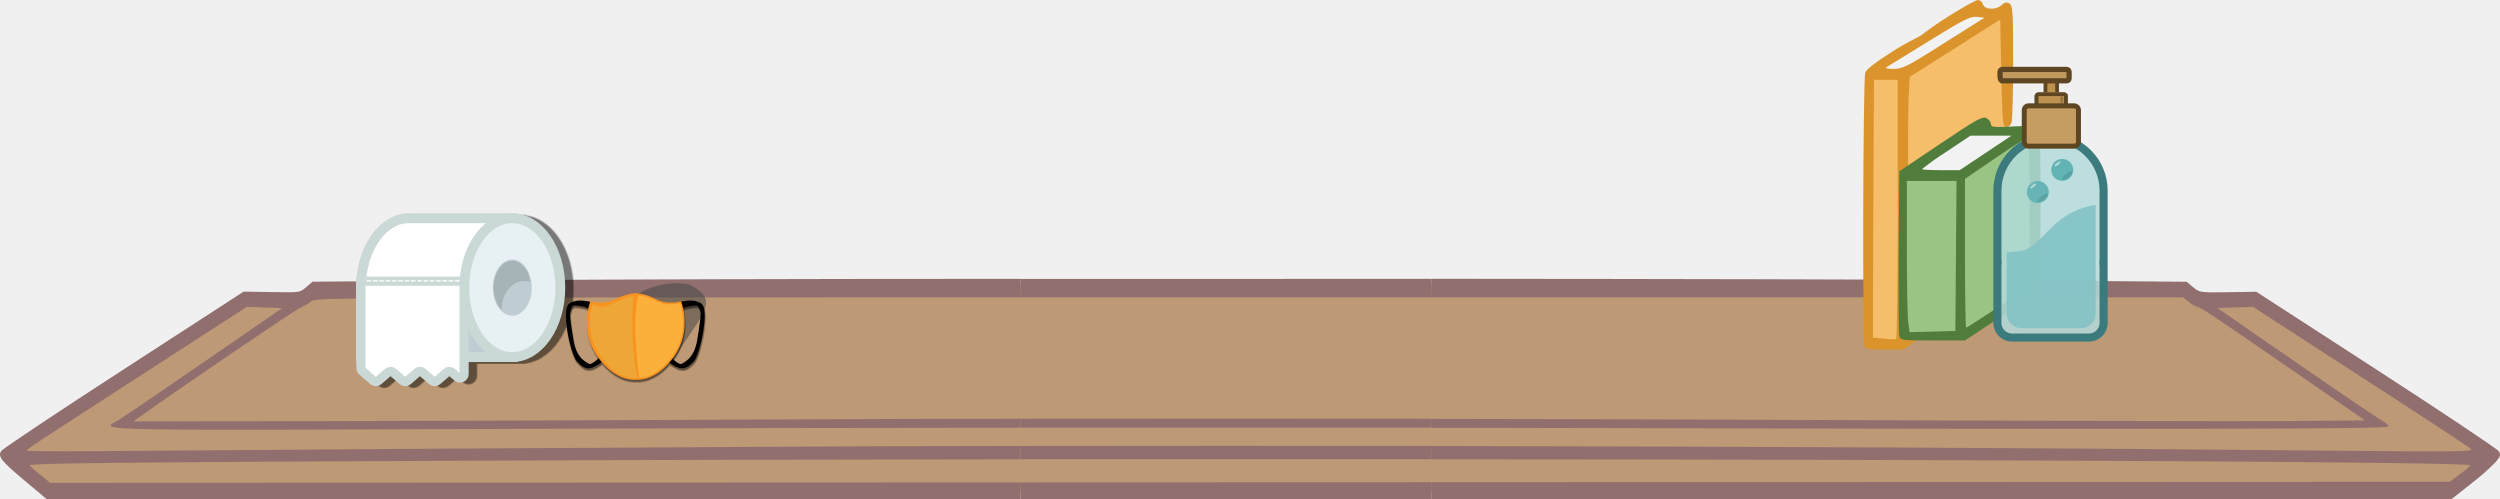
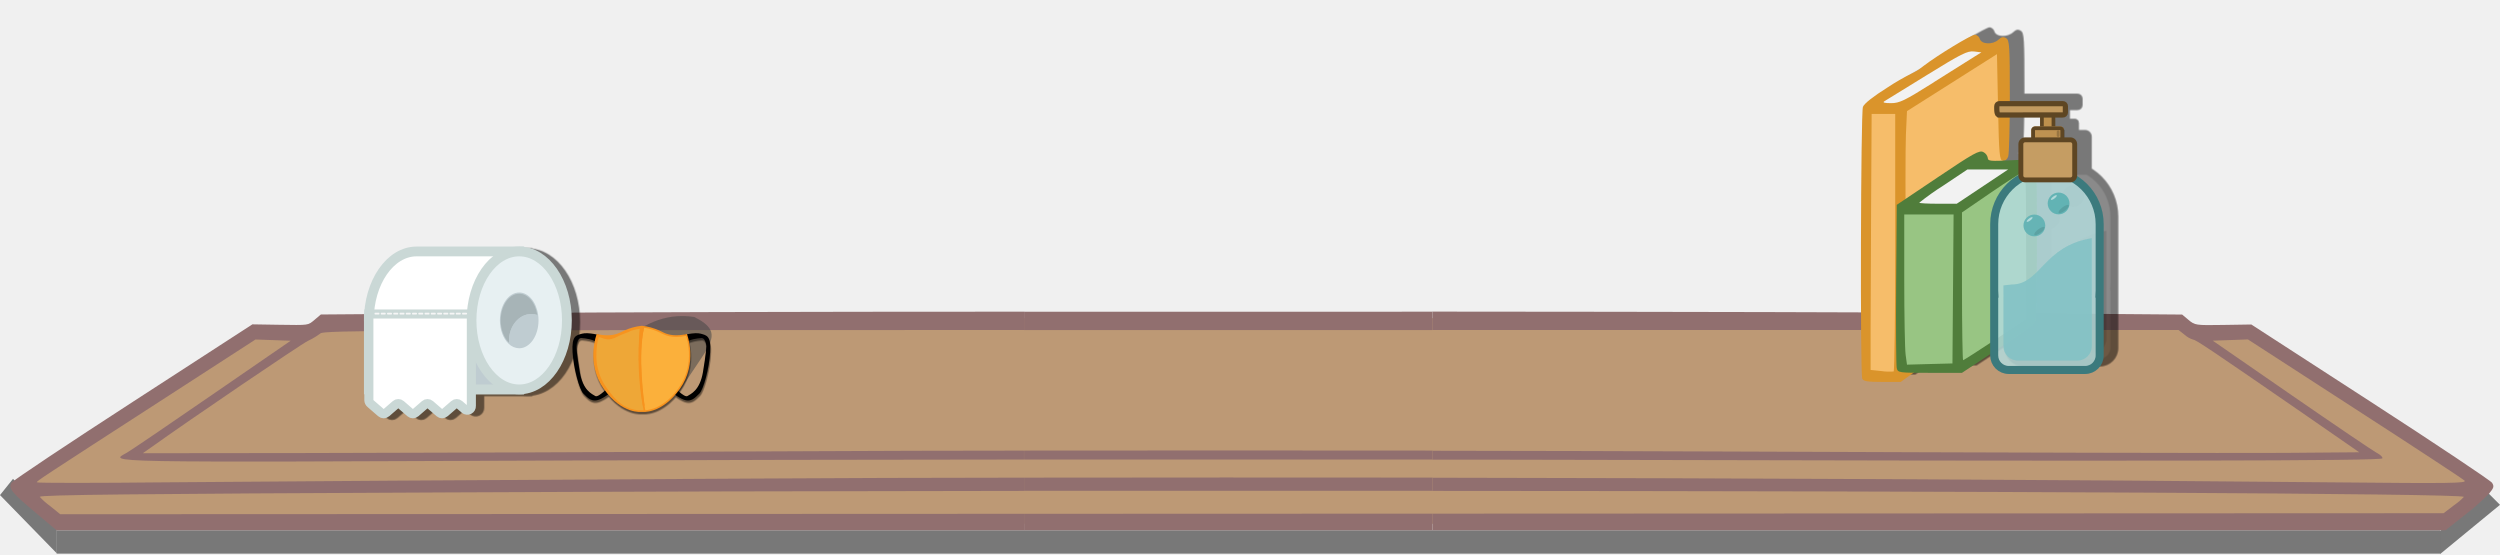
- <svg xmlns="http://www.w3.org/2000/svg" viewBox="0 0 834.417 166.541" version="1.1" id="svg1188">
+ <svg xmlns="http://www.w3.org/2000/svg" viewBox="0 0 840.148 186.182" version="1.1" id="svg1188" width="840.148" height="186.182">
  <defs id="defs1127">
    <style id="style1125">.cls-1{fill:#bd9975;}.cls-2{fill:#916f6f;}.cls-3{fill:#dbca4d;}.cls-4{fill:#ffffcb;}.cls-5{fill:#a14f14;}.cls-6{fill:#f58a01;}.cls-7{fill:#335810;}.cls-8{fill:#649239;}</style>
    <filter style="color-interpolation-filters:sRGB" id="filter6628">
      <feFlood flood-opacity="0.498" flood-color="rgb(0,0,0)" result="flood" id="feFlood6618" />
      <feComposite in="flood" in2="SourceGraphic" operator="in" result="composite1" id="feComposite6620" />
      <feGaussianBlur in="composite1" stdDeviation="0" result="blur" id="feGaussianBlur6622" />
      <feOffset dx="0.5" dy="1.9" result="offset" id="feOffset6624" />
      <feComposite in="SourceGraphic" in2="offset" operator="over" result="composite2" id="feComposite6626" />
    </filter>
    <filter style="color-interpolation-filters:sRGB" id="filter6784">
      <feFlood flood-opacity="0.498" flood-color="rgb(0,0,0)" result="flood" id="feFlood6774" />
      <feComposite in="flood" in2="SourceGraphic" operator="in" result="composite1" id="feComposite6776" />
      <feGaussianBlur in="composite1" stdDeviation="0" result="blur" id="feGaussianBlur6778" />
      <feOffset dx="6.6" dy="1.366" result="offset" id="feOffset6780" />
      <feComposite in="SourceGraphic" in2="offset" operator="over" result="composite2" id="feComposite6782" />
    </filter>
    <mask id="path-7-inside-1-5" fill="white">
      <path style="clip-rule:evenodd;fill-rule:evenodd" d="M 0,656 C 0,499.703 126.703,373 283,373 c 156.297,0 283,126.703 283,283 v 356 c 0,5.71 -0.169,11.38 -0.502,17 H 566 v 332 c 0,43.08 -34.922,78 -78,78 H 78 C 34.922,1439 0,1404.08 0,1361 V 1029 H 0.502 C 0.169,1023.38 0,1017.71 0,1012 Z" id="path18-9" />
    </mask>
    <filter style="color-interpolation-filters:sRGB" id="filter0_d-2" x="195" y="132" width="184" height="133" filterUnits="userSpaceOnUse">
      <feFlood flood-opacity="0" result="BackgroundImageFix" id="feFlood69-2" />
      <feColorMatrix in="SourceAlpha" type="matrix" values="0 0 0 0 0 0 0 0 0 0 0 0 0 0 0 0 0 0 127 0" id="feColorMatrix71-8" />
      <feOffset dy="4" id="feOffset73-9" />
      <feGaussianBlur stdDeviation="2" id="feGaussianBlur75-7" />
      <feColorMatrix type="matrix" values="0 0 0 0 0 0 0 0 0 0 0 0 0 0 0 0 0 0 0.25 0" id="feColorMatrix77-3" />
      <feBlend mode="normal" in2="BackgroundImageFix" result="effect1_dropShadow" id="feBlend79-6" />
      <feBlend mode="normal" in="SourceGraphic" in2="effect1_dropShadow" result="shape" id="feBlend81-1" />
    </filter>
    <mask id="path-7-inside-1-5-2" fill="white">
      <path style="clip-rule:evenodd;fill-rule:evenodd" d="M 0,656 C 0,499.703 126.703,373 283,373 c 156.297,0 283,126.703 283,283 v 356 c 0,5.71 -0.169,11.38 -0.502,17 H 566 v 332 c 0,43.08 -34.922,78 -78,78 H 78 C 34.922,1439 0,1404.08 0,1361 V 1029 H 0.502 C 0.169,1023.38 0,1017.71 0,1012 Z" id="path18-9-9" />
    </mask>
    <filter style="color-interpolation-filters:sRGB" id="filter0_d-2-3" x="195" y="132" width="184" height="133" filterUnits="userSpaceOnUse">
      <feFlood flood-opacity="0" result="BackgroundImageFix" id="feFlood69-2-1" />
      <feColorMatrix in="SourceAlpha" type="matrix" values="0 0 0 0 0 0 0 0 0 0 0 0 0 0 0 0 0 0 127 0" id="feColorMatrix71-8-9" />
      <feOffset dy="4" id="feOffset73-9-4" />
      <feGaussianBlur stdDeviation="2" id="feGaussianBlur75-7-7" />
      <feColorMatrix type="matrix" values="0 0 0 0 0 0 0 0 0 0 0 0 0 0 0 0 0 0 0.25 0" id="feColorMatrix77-3-8" />
      <feBlend mode="normal" in2="BackgroundImageFix" result="effect1_dropShadow" id="feBlend79-6-4" />
      <feBlend mode="normal" in="SourceGraphic" in2="effect1_dropShadow" result="shape" id="feBlend81-1-5" />
    </filter>
+     <filter style="color-interpolation-filters:sRGB" id="filter1749">
+       <feFlood flood-opacity="0.498" flood-color="rgb(0,0,0)" result="flood" id="feFlood1739" />
+       <feComposite in="flood" in2="SourceGraphic" operator="in" result="composite1" id="feComposite1741" />
+       <feGaussianBlur in="composite1" stdDeviation="0" result="blur" id="feGaussianBlur1743" />
+       <feOffset dx="4.918" dy="-2.5" result="offset" id="feOffset1745" />
+       <feComposite in="SourceGraphic" in2="offset" operator="over" result="composite2" id="feComposite1747" />
+     </filter>
  </defs>
-   <g id="Layer_2" data-name="Layer 2" transform="translate(-0.0015961,37.6506)">
+   <g id="Layer_2" data-name="Layer 2" transform="translate(3.498554,49.3186)">
    <g id="_2nd_Shelf" data-name="2nd Shelf">
+       <g transform="translate(-2.13601,-33.02571)" id="g957">
+         <path id="path925-7" d="m 17.662,169.6 -19.025,-19.512 4.373,-5.458 14.651,15.828 z" style="fill:#000000;fill-opacity:0.498;stroke:none;stroke-width:1px;stroke-linecap:butt;stroke-linejoin:miter;stroke-opacity:1" />
+         <rect y="161.916" x="17.656" height="7.847" width="801.06" id="rect906" style="fill:#000000;fill-opacity:0.498;stroke:none;stroke-width:5.5;stroke-linecap:round;stroke-miterlimit:4;stroke-dasharray:none;stroke-opacity:1" />
+         <path id="path925" d="m 818.672,169.889 20.114,-16.531 -4.624,-4.624 -15.49,13.409 z" style="fill:#000000;fill-opacity:0.498;stroke:none;stroke-width:1px;stroke-linecap:butt;stroke-linejoin:miter;stroke-opacity:1" />
+       </g>
      <rect class="cls-1" x="332.327" y="57.62" width="153.876" height="69.06" id="rect1129" style="fill:#bd9975;stroke-width:1" />
      <path class="cls-1" d="M 829.49,113.48 815.1,126.67 714.7,126 v 0.64 H 477.88 V 57.62 H 714.7 v 0.1 l 11.81,-0.1 3.94,3.08 19.19,0.52 z" id="path1131" style="fill:#bd9975" />
      <path class="cls-1" d="m 120.46,57.62 h 220.19 v 69.06 H 120.46 V 126 l -103,0.64 L 3,113.49 82.89,61.23 l 19.19,-0.52 3.92,-3.08 14.44,0.12 z" id="path1133" style="fill:#bd9975" />
      <path id="Left_Shelf_Outline" data-name="Left Shelf Outline" class="cls-2" d="m 100,65.23 a 24.39,24.39 0 0 0 4.21,-2.52 c 1.12,-1 24,-1.12 236.48,-1.13 v -6.16 c -75,0 -142.39,0.21 -174.09,0.46 l -62.28,0.49 -2,1.7 c -2.42,2 -1.63,1.91 -12.36,1.75 l -8.64,-0.14 -40,25.92 C 19.3,99.86 0.92,112.12 0.43,112.86 c -1.25,1.87 -0.12,3.28 8.2,10.25 l 6.89,5.78 h 325.13 v -5.54 l -323.91,0.14 -3.53,-2.86 a 21.28,21.28 0 0 1 -3.37,-3 c 0.64,-0.65 30.87,-1 138,-1.47 58.89,-0.28 125.38,-0.44 192.81,-0.51 v -4.45 c -31.91,0 -62.33,0.15 -90.39,0.3 -42.32,0.23 -85.72,0.48 -121.54,0.71 -35.82,0.23 -64.08,0.44 -76.1,0.56 -24.06,0.25 -43.74,0.26 -43.74,0 0,-0.47 0.51,-0.81 44.12,-29 l 29.36,-19 5.91,0.21 5.91,0.21 -26.35,18.13 c -14.49,10 -27.36,18.73 -28.6,19.44 -6,3.44 -12.55,3.32 148.39,2.68 43.23,-0.17 99,-0.29 153,-0.33 v -3 c -26.34,0 -50.07,0.1 -69,0.19 -65.54,0.32 -143.45,0.6 -173.12,0.63 l -54,0.06 2.85,-2 C 59.88,92 97.66,66.33 100,65.23 Z" style="fill:#916f6f" />
      <path id="path4629-1" d="m 224.919,82.275 c 8.962,-15.226 16.301,-19.37 4.929,-25.063 -20.5,-3.25 -32.057,18.937 -32.057,18.937 l 4.047,5.928 z" style="fill:#494949;fill-opacity:0.566;stroke:none;stroke-width:1px;stroke-linecap:butt;stroke-linejoin:miter;stroke-opacity:1" />
      <path id="Right_Shelf_Outline" data-name="Right Shelf Outline" class="cls-2" d="m 833,116.54 a 81,81 0 0 1 -8.28,7.29 l -6.41,5.06 H 477.88 v -5.59 l 339.81,-0.15 3.5,-2.67 a 20.51,20.51 0 0 0 3.33,-2.83 c -1.14,-1.14 -163.41,-1.93 -346.64,-2 v -4.43 c 104.83,0.14 214.56,0.68 304,1.57 38.42,0.38 43.78,0.3 42.84,-0.61 -0.6,-0.58 -17.21,-11.48 -36.93,-24.22 l -35.85,-23.21 -11.82,0.42 26.57,18.36 c 14.61,10.09 27.5,18.82 28.63,19.39 1.13,0.57 1.95,1.38 1.81,1.8 -0.28,0.86 -75.55,1 -297.13,0.44 h -22.12 v -3 c 35,0.05 69.5,0.13 99.88,0.26 88.5,0.37 172.32,0.57 186.25,0.46 l 25.33,-0.21 -18.78,-13 c -30.95,-21.36 -36.15,-24.84 -37,-24.84 a 7.93,7.93 0 0 1 -2.87,-1.62 l -2.06,-1.62 H 477.88 V 55.4 c 81.5,0.05 156.27,0.21 189.78,0.49 l 62.17,0.5 2.17,1.82 c 2.09,1.77 2.45,1.82 11.62,1.67 l 9.46,-0.15 40,25.9 c 22,14.24 40.38,26.52 40.89,27.29 0.76,1.2 0.63,1.69 -0.97,3.62 z" style="fill:#916f6f" />
      <g id="Shelf_Middle" data-name="Shelf Middle">
-         <polygon class="cls-2" points="340.65,128.89 340.65,123.35 419.08,123.32 477.88,123.3 477.88,128.89 " id="polygon1137" style="fill:#916f6f" />
+         <polygon class="cls-2" points="419.08,123.32 477.88,123.3 477.88,128.89 340.65,128.89 340.65,123.35 " id="polygon1137" style="fill:#916f6f" />
        <path class="cls-2" d="m 477.88,111.18 v 4.43 c -45.17,0 -91.37,0 -137.23,0 v -4.41 c 43.94,-0.06 90.19,-0.07 137.23,-0.02 z" id="path1139" style="fill:#916f6f" />
        <path class="cls-2" d="m 477.88,102.1 v 3 c -39.88,0 -88,0 -137.23,0 v -3 c 42.35,-0.05 90.07,-0.05 137.23,0 z" id="path1141" style="fill:#916f6f" />
        <path class="cls-2" d="M 477.88,55.43 V 61.6 H 340.65 v -6.15 c 44.82,-0.03 91.86,-0.03 137.23,-0.02 z" id="path1143" style="fill:#916f6f" />
      </g>
      <g transform="matrix(0.4255953,0,0,0.4255953,132.239,31.76469)" id="Layer_2-5" data-name="Layer 2">
        <g transform="translate(5.286712,4.699299)" id="g6177">
          <g style="filter:url(#filter6628)" transform="translate(-63.44054,130.993)" id="g6233">
            <g id="g6141" transform="matrix(0.05477146,0,0,0.06576596,191.2486,-68.97829)">
              <path id="path6105" transform="translate(-23,-503)" d="m 79.64,749.21 c 0,0 7.56,-102.09 73.73,-98.31 66.17,3.78 158.8,15.1 217.41,49.15 58.61,34.05 62.81,-80.63 62.81,-80.63 0,0 -183.8,-42.25 -272.66,-21.42 -88.86,20.83 -149.35,26.43 -136.11,221.15 13.24,194.72 98.3,453.72 156.91,499.1 58.61,45.38 119.1,117.21 251.43,62.38 132.33,-54.83 145.57,-94.52 145.57,-94.52 l -22.68,-58.61 c 0,0 -158.81,143.68 -204.18,119.1 C 306.5,1322.02 174.17,1282.33 128.79,1059.25 83.41,836.17 79.64,749.21 79.64,749.21 Z" />
              <path id="path6107" transform="translate(-23,-503)" d="m 1953.36,749.21 c 0,0 -7.56,-102.09 -73.73,-98.31 -66.17,3.78 -158.8,15.12 -217.41,49.15 -58.61,34.03 -62.81,-80.63 -62.81,-80.63 0,0 183.8,-42.25 272.66,-21.45 88.86,20.8 149.35,26.46 136.11,221.18 -13.24,194.72 -98.3,453.72 -156.91,499.1 -58.61,45.38 -119.1,117.21 -251.43,62.38 -132.33,-54.83 -145.57,-94.52 -145.57,-94.52 L 1477,1227.5 c 0,0 158.81,143.68 204.18,119.1 45.37,-24.58 177.7,-64.27 223.08,-287.35 45.38,-223.08 49.1,-310.04 49.1,-310.04 z" />
              <path id="path6109" transform="translate(-23,-503)" d="m 1673.33,601.31 c -158.08,31.81 -263.74,11.48 -332.73,-15.13 -34.94,-13.47 -93.49,-41.29 -185.26,-62.38 A 956.47,956.47 0 0 0 1023,503 956.47,956.47 0 0 0 890.66,523.8 c -91.77,21.09 -150.32,48.91 -185.26,62.38 -69,26.61 -174.65,46.94 -332.73,15.13 0,0 -162.59,349.74 102.08,659.78 264.67,310.04 548.25,276 548.25,276 0,0 283.58,34 548.25,-276 264.67,-310 102.08,-659.78 102.08,-659.78 z" class="cls-1" style="fill:#f7931e" />
              <path id="path6111" transform="translate(-23,-503)" d="M 1083,1522" class="cls-2" style="fill:#fbb03b" />
              <polyline id="polyline6113" points="1014.43 952 1022 1009 1124.02 987.89" class="cls-2" style="fill:#fbb03b" />
              <path id="path6115" transform="translate(-23,-503)" d="m 987,1052 c -11.29,-200 -7.749,-366.175 7.801,-512.265 -35.587,3.98 -70.918,9.989 -105.82,18 -73.18,16.81 -65.898,38.31 -100.568,52.53 210.015,-92.561 -73.06,5.451 -82.032,9 -56.24,21.68 -101.877,47.282 -170.217,47.282 -44,0 -84.801,-18.985 -133.711,-27.955 -11.27,29.28 -28.257,80.697 -33.587,173.197 -4.07,70.8 -0.077,136.82 18.793,202.01 23.57,81.44 61.553,157.28 119.873,225.55 91.11,106.73 176.667,192.301 288.877,237.061 91.2,36.37 165,41.8 200.82,41.8 7.815,0.062 15.629,-0.271 23.41,-1 l 2.39,-0.28 2.34,0.27 c 7.798,0.736 15.628,1.069 23.46,1 h 1.66 c -4,-17.62 -8.6,-39 -13.46,-63.2 -8.14,-40.43 -38.33,-195.75 -50.03,-403 z" class="cls-3" style="fill:#eea737" />
              <path id="path6117" transform="translate(-23,-503)" d="m 1701.67,817.67 c -5.33,-92.51 -29.34,-164.37 -40.6,-193.64 -49,9 -95.94,13.5 -139.91,13.5 -68.33,0 -131.5,-11 -187.75,-32.68 -6.7,-2.59 -14,-5.58 -22.42,-9 -34.66,-14.22 -87,-35.72 -160.14,-52.52 A 938.64,938.64 0 0 0 1056,526.58 c -92.25,335.54 -3.66,879.11 16.23,990.92 40.07,-2.33 102.91,-11.39 177.36,-41.09 112.22,-44.75 215.32,-121.56 306.43,-228.3 58.29,-68.27 99.78,-144.15 123.34,-225.51 18.88,-65.19 26.38,-134.13 22.31,-204.93 z" class="cls-2" style="fill:#fbb03b;stroke-width:46.979;stroke-miterlimit:10;stroke-dasharray:none" />
              <path id="path6119" transform="translate(-23,-503)" d="m 1001,525 v 0.28 l 3.83,-0.42 z" class="cls-1" style="fill:#f7931e" />
              <path id="path6121" transform="translate(-23,-503)" d="m 1057,523 -25.17,0.9 q 12.09,1.17 24.18,2.68 z" class="cls-1" style="fill:#f7931e" />
              <path id="path6123" d="m 1031.736,23.58 q -13.031,-1.5 -26.061,-2.68 l -29.101,1 -4.128,0.42 C 955.697,168.37 945.199,349 957.368,549 c 12.61,207.25 45.149,362.57 53.89,403 5.238,24.23 10.228,45.58 14.507,63.2 6.715,0 14.561,-0.22 23.475,-0.7 C 1027.802,902.69 932.319,359.12 1031.736,23.58 Z" class="cls-1" style="fill:#f7931e;stroke-width:1.038" />
            </g>
          </g>
          <g style="filter:url(#filter6784)" transform="translate(-4.780258,130.1899)" id="g6244">
            <path id="path6057" d="m 9.477,-126.858 c -20.8,0 -37.66,24.38 -37.66,54.46 0,30.08 16.86,54.46 37.66,54.46 h 81.06 v -108.92 z" class="cls-1" style="fill:#ffffff;stroke:#cad8d6;stroke-width:7.729;stroke-miterlimit:10;stroke-dasharray:none" />
            <rect id="rect6059" height="56.2" width="118.72" y="-74.138" x="-28.183" class="cls-2" style="fill:#bfccd1;stroke:#cad8d6;stroke-width:7.729;stroke-miterlimit:10;stroke-dasharray:none" />
            <ellipse id="ellipse6061" ry="54.46" rx="37.66" cy="-72.398" cx="90.537" class="cls-3" style="fill:#e7f0f2;stroke:#cad8d6;stroke-width:7.729;stroke-miterlimit:10;stroke-dasharray:none" />
            <path id="path6063" d="m 105.467,-76.928 c -1.45,-10 -7.58,-17.52 -14.93,-17.52 -8.42,0 -15.25,9.87 -15.25,22 0,7.7 2.73,14.47 6.86,18.42 a 12.17,12.17 0 0 0 8.39,3.63 c 8.42,0 15.25,-9.87 15.25,-22 a 31.89,31.89 0 0 0 -0.32,-4.53 z" class="cls-4" style="fill:#bfccd1;stroke-width:5.521;stroke-miterlimit:10;stroke-dasharray:none" />
            <path id="path6065" d="m 100.117,-77.478 a 15.16,15.16 0 0 1 4.66,0.75 c -1.38,-9.56 -7.24,-16.75 -14.27,-16.75 -8,0 -14.58,9.44 -14.58,21.08 0,7.36 2.61,13.83 6.56,17.6 0,-0.52 -0.05,-1.06 -0.05,-1.6 0.03,-11.64 7.94,-21.08 17.68,-21.08 z" class="cls-5" style="fill:#a7b4b7;stroke-width:5.521;stroke-miterlimit:10;stroke-dasharray:none" />
            <path id="path6067" d="m 105.117,-72.398 a 30.65,30.65 0 0 0 -0.31,-4.33 15.16,15.16 0 0 0 -4.66,-0.75 c -9.77,0 -17.68,9.44 -17.68,21.08 0,0.54 0,1.08 0.05,1.6 a 11.59,11.59 0 0 0 8,3.48 c 8.07,0 14.6,-9.44 14.6,-21.08 z" class="cls-4" style="fill:#bfccd1;stroke-width:5.521;stroke-miterlimit:10;stroke-dasharray:none" />
            <path id="path6069" d="m 47.537,-2.228 -4.34,-3.75 a 3,3 0 0 0 -4,0 l -7.54,6.53 a 3,3 0 0 1 -4,0 l -7.54,-6.53 a 3,3 0 0 0 -4,0 l -7.53,6.53 a 3,3 0 0 1 -4,0 l -7.53,-6.53 a 3,3 0 0 0 -4,0 l -7.53,6.53 a 3,3 0 0 1 -4,0 l -8.36,-7.25 a 3.53,3.53 0 0 1 -1.35,-2.67 v -68.11 h 80.93 v 72.59 a 3.18,3.18 0 0 1 -5.21,2.66 z" class="cls-6" style="fill:#ffffff;stroke:#cad8d6;stroke-width:7.177;stroke-miterlimit:10;stroke-dasharray:none" />
            <path id="path6075" d="m 48.884,-77.05 h -3 c -0.27,0 -0.49,-0.31 -0.49,-0.71 0,-0.4 0.22,-0.71 0.49,-0.71 h 3 c 0.27,0 0.48,0.32 0.48,0.71 0,0.39 -0.2,0.71 -0.48,0.71 z m -4.94,0 h -3 c -0.27,0 -0.49,-0.31 -0.49,-0.71 0,-0.4 0.22,-0.71 0.49,-0.71 h 3 c 0.27,0 0.49,0.32 0.49,0.71 0,0.39 -0.22,0.71 -0.49,0.71 z m -4.94,0 h -3 c -0.27,0 -0.49,-0.31 -0.49,-0.71 0,-0.4 0.22,-0.71 0.49,-0.71 h 3 c 0.27,0 0.49,0.32 0.49,0.71 0,0.39 -0.22,0.71 -0.49,0.71 z m -4.94,0 h -3 c -0.27,0 -0.49,-0.31 -0.49,-0.71 0,-0.4 0.22,-0.71 0.49,-0.71 h 3 c 0.27,0 0.49,0.32 0.49,0.71 0,0.39 -0.22,0.71 -0.49,0.71 z m -4.94,0 h -2.96 c -0.27,0 -0.48,-0.31 -0.48,-0.71 0,-0.4 0.21,-0.71 0.48,-0.71 h 3 c 0.27,0 0.49,0.32 0.49,0.71 0,0.39 -0.26,0.71 -0.49,0.71 z m -4.94,0 h -3 c -0.27,0 -0.48,-0.31 -0.48,-0.71 0,-0.4 0.21,-0.71 0.48,-0.71 h 3 c 0.27,0 0.49,0.32 0.49,0.71 0,0.39 -0.22,0.71 -0.51,0.71 z m -4.94,0 h -3 c -0.27,0 -0.48,-0.31 -0.48,-0.71 0,-0.4 0.21,-0.71 0.48,-0.71 h 3 c 0.27,0 0.49,0.32 0.49,0.71 0,0.39 -0.22,0.71 -0.49,0.71 z m -4.94,0 h -3 c -0.27,0 -0.48,-0.31 -0.48,-0.71 0,-0.4 0.21,-0.71 0.48,-0.71 h 3 c 0.27,0 0.49,0.32 0.49,0.71 0,0.39 -0.22,0.71 -0.49,0.71 z m -4.94,0 h -3 c -0.27,0 -0.48,-0.31 -0.48,-0.71 0,-0.4 0.21,-0.71 0.48,-0.71 h 3 c 0.27,0 0.49,0.32 0.49,0.71 0,0.39 -0.22,0.71 -0.49,0.71 z m -4.94,0 h -3 c -0.27,0 -0.48,-0.31 -0.48,-0.71 0,-0.4 0.21,-0.71 0.48,-0.71 h 3 c 0.27,0 0.49,0.32 0.49,0.71 0,0.39 -0.22,0.71 -0.49,0.71 z m -4.93,0 h -3 c -0.27,0 -0.48,-0.31 -0.48,-0.71 0,-0.4 0.21,-0.71 0.48,-0.71 h 3 c 0.26,0 0.48,0.32 0.48,0.71 0,0.39 -0.22,0.71 -0.48,0.71 z m -4.94,0 h -3 c -0.27,0 -0.48,-0.31 -0.48,-0.71 0,-0.4 0.21,-0.71 0.48,-0.71 h 3 c 0.26,0 0.48,0.32 0.48,0.71 0,0.39 -0.22,0.71 -0.48,0.71 z m -4.94,0 h -3 c -0.26,0 -0.48,-0.31 -0.48,-0.71 0,-0.4 0.22,-0.71 0.48,-0.71 h 3 c 0.26,0 0.48,0.32 0.48,0.71 0,0.39 -0.22,0.71 -0.48,0.71 z m -4.94,0 h -3 c -0.26,0 -0.48,-0.31 -0.48,-0.71 0,-0.4 0.22,-0.71 0.48,-0.71 h 3 c 0.26,0 0.48,0.32 0.48,0.71 0,0.39 -0.22,0.71 -0.48,0.71 z m -4.94,0 h -3 c -0.26,0 -0.48,-0.31 -0.48,-0.71 0,-0.4 0.22,-0.71 0.48,-0.71 h 3 c 0.26,0 0.48,0.32 0.48,0.71 0,0.39 -0.22,0.71 -0.48,0.71 z" class="cls-8" style="fill:#f6f6f6;fill-opacity:1;stroke-width:5.521;stroke-miterlimit:10;stroke-dasharray:none" />
            <path id="path6077" d="m 52.267,-76.768 h -1.45 c -0.27,0 -0.49,-0.31 -0.49,-0.71 0,-0.4 0.22,-0.71 0.49,-0.71 h 1.45 c 0.27,0 0.48,0.32 0.48,0.71 0,0.39 -0.21,0.71 -0.48,0.71 z" class="cls-8" style="fill:#cad8d6;stroke-width:5.521;stroke-miterlimit:10;stroke-dasharray:none" />
          </g>
        </g>
      </g>
-       <g transform="translate(25.59375,-39.88068)" data-name="Bottom Books" id="Bottom_Books">
-         <g transform="translate(491.508,-5.219923)" data-name="Orange Book" id="Orange_Book">
-           <path style="fill:#f6bd6a" id="path65" d="M 152.55,11.84 119,33.51 v 88 L 152.67,91.7 Z" class="cls-7" />
-           <path style="fill:#da942b" id="path67" d="m 105.22,122.94 c -0.72,-1.88 -0.5,-89.32 0.23,-91.24 0.42,-1.12 3.45,-3.5 8.27,-6.53 A 75.6,75.6 0 0 1 122,20.4 16.78,16.78 0 0 0 125.74,18 c 4.92,-3.76 16.12,-10.55 17.4,-10.55 a 2,2 0 0 1 1.6,1.44 c 0.59,1.83 4.35,2 6.29,0.21 1,-0.94 1.65,-1.05 2.58,-0.46 1.09,0.7 1.21,2.69 1.21,19.41 0,10.25 -0.24,19.39 -0.54,20.31 -0.3,0.92 -1,1.59 -1.8,1.43 -1.14,-0.22 -1.29,-1.84 -1.62,-18 L 150.5,13.97 135.38,23.55 120.26,33.13 119.9,41 c -0.19,4.34 -0.19,23.51 0,42.61 l 0.36,34.72 3.16,-2.5 c 3.54,-2.79 3.89,-2.9 5,-1.54 1.11,1.36 0.12,2.4 -5.62,6.51 l -4.64,3.33 h -6.26 c -5,0 -6.35,-0.22 -6.7,-1.14 z" class="cls-6" />
-           <path style="fill:#f6bd6a" id="path69" d="M 116.3,77.24 V 34.08 h -7.92 l -0.17,30.24 c -0.09,16.63 -0.17,36 -0.18,43 v 12.78 l 3.6,0.38 a 18.38,18.38 0 0 0 4.14,0.14 c 0.3,-0.14 0.54,-19.67 0.54,-43.4 z" class="cls-7" />
-           <path style="fill:#f2f2f2" id="path71" d="m 129.26,23.42 c 6.14,-3.88 12.25,-7.73 13.59,-8.55 l 2.42,-1.49 -2.51,-0.3 c -2.18,-0.25 -4.25,0.78 -15.74,7.88 l -14.32,8.82 c -0.75,0.46 -0.11,0.66 2.16,0.67 2.88,0 4.5,-0.77 14.4,-7 z" class="cls-4" />
+       <g id="g1365" style="filter:url(#filter1749)">
+         <g id="Bottom_Books" data-name="Bottom Books" transform="translate(25.59375,-39.88068)">
+           <g id="Orange_Book" data-name="Orange Book" transform="translate(491.508,-5.219923)">
+             <path class="cls-7" d="M 152.55,11.84 119,33.51 v 88 L 152.67,91.7 Z" id="path65" style="fill:#f6bd6a" />
+             <path class="cls-6" d="m 105.22,122.94 c -0.72,-1.88 -0.5,-89.32 0.23,-91.24 0.42,-1.12 3.45,-3.5 8.27,-6.53 A 75.6,75.6 0 0 1 122,20.4 16.78,16.78 0 0 0 125.74,18 c 4.92,-3.76 16.12,-10.55 17.4,-10.55 a 2,2 0 0 1 1.6,1.44 c 0.59,1.83 4.35,2 6.29,0.21 1,-0.94 1.65,-1.05 2.58,-0.46 1.09,0.7 1.21,2.69 1.21,19.41 0,10.25 -0.24,19.39 -0.54,20.31 -0.3,0.92 -1,1.59 -1.8,1.43 -1.14,-0.22 -1.29,-1.84 -1.62,-18 L 150.5,13.97 135.38,23.55 120.26,33.13 119.9,41 c -0.19,4.34 -0.19,23.51 0,42.61 l 0.36,34.72 3.16,-2.5 c 3.54,-2.79 3.89,-2.9 5,-1.54 1.11,1.36 0.12,2.4 -5.62,6.51 l -4.64,3.33 h -6.26 c -5,0 -6.35,-0.22 -6.7,-1.14 z" id="path67" style="fill:#da942b" />
+             <path class="cls-7" d="M 116.3,77.24 V 34.08 h -7.92 l -0.17,30.24 c -0.09,16.63 -0.17,36 -0.18,43 v 12.78 l 3.6,0.38 a 18.38,18.38 0 0 0 4.14,0.14 c 0.3,-0.14 0.54,-19.67 0.54,-43.4 z" id="path69" style="fill:#f6bd6a" />
+             <path class="cls-4" d="m 129.26,23.42 c 6.14,-3.88 12.25,-7.73 13.59,-8.55 l 2.42,-1.49 -2.51,-0.3 c -2.18,-0.25 -4.25,0.78 -15.74,7.88 l -14.32,8.82 c -0.75,0.46 -0.11,0.66 2.16,0.67 2.88,0 4.5,-0.77 14.4,-7 z" id="path71" style="fill:#f2f2f2" />
+           </g>
+           <g id="Green_Book" data-name="Green Book" transform="translate(481.248,-4.299923)">
+             <path class="cls-8" d="m 173.82,50 c -0.43,-1.68 -0.48,-1.69 -8.28,-1.28 -6.93,0.37 -7.86,0.28 -7.86,-0.75 a 2.75,2.75 0 0 0 -1.5,-2 c -1.32,-0.71 -3.2,0.33 -15.3,8.46 l -13.8,9.27 -0.2,26.61 c -0.11,14.64 0,27.34 0.19,28.23 0.39,1.59 0.6,1.62 11.17,1.62 H 149 l 12.08,-8 c 6.64,-4.4 12.3,-8.37 12.59,-8.82 0.63,-0.93 0.76,-50.89 0.15,-53.34 z" id="path74" style="fill:#507d3b" />
+             <path class="cls-9" d="m 145.8,117 -7.64,0.2 -7.64,0.21 -0.46,-3.37 c -0.25,-1.85 -0.46,-13.2 -0.46,-25.22 V 66.93 h 16.58 z" id="path76" style="fill:#98c583" />
+             <path class="cls-4" d="m 147.24,63.33 h -6.3 c -3.46,0 -6.3,-0.16 -6.3,-0.35 a 89.35,89.35 0 0 1 8.1,-5.76 l 8.09,-5.41 h 13.69 l -8.64,5.76 z" id="path78" style="fill:#f2f2f2" />
+             <path class="cls-9" d="M 170.64,102.07 160.18,109 c -5.76,3.8 -10.62,6.91 -10.8,6.91 -0.18,0 -0.38,-11.19 -0.38,-24.84 V 66.25 l 9.75,-6.68 c 5.36,-3.67 10.22,-6.78 10.8,-6.91 0.91,-0.2 1,3.17 1,24.59 z" id="path80" style="fill:#98c583" />
+           </g>
        </g>
-         <g transform="translate(481.248,-4.299923)" data-name="Green Book" id="Green_Book">
-           <path style="fill:#507d3b" id="path74" d="m 173.82,50 c -0.43,-1.68 -0.48,-1.69 -8.28,-1.28 -6.93,0.37 -7.86,0.28 -7.86,-0.75 a 2.75,2.75 0 0 0 -1.5,-2 c -1.32,-0.71 -3.2,0.33 -15.3,8.46 l -13.8,9.27 -0.2,26.61 c -0.11,14.64 0,27.34 0.19,28.23 0.39,1.59 0.6,1.62 11.17,1.62 H 149 l 12.08,-8 c 6.64,-4.4 12.3,-8.37 12.59,-8.82 0.63,-0.93 0.76,-50.89 0.15,-53.34 z" class="cls-8" />
-           <path style="fill:#98c583" id="path76" d="m 145.8,117 -7.64,0.2 -7.64,0.21 -0.46,-3.37 c -0.25,-1.85 -0.46,-13.2 -0.46,-25.22 V 66.93 h 16.58 z" class="cls-9" />
-           <path style="fill:#f2f2f2" id="path78" d="m 147.24,63.33 h -6.3 c -3.46,0 -6.3,-0.16 -6.3,-0.35 a 89.35,89.35 0 0 1 8.1,-5.76 l 8.09,-5.41 h 13.69 l -8.64,5.76 z" class="cls-4" />
-           <path style="fill:#98c583" id="path80" d="M 170.64,102.07 160.18,109 c -5.76,3.8 -10.62,6.91 -10.8,6.91 -0.18,0 -0.38,-11.19 -0.38,-24.84 V 66.25 l 9.75,-6.68 c 5.36,-3.67 10.22,-6.78 10.8,-6.91 0.91,-0.2 1,3.17 1,24.59 z" class="cls-9" />
+         <rect x="682.703" y="-10.969" width="3.883" height="9.331" id="rect4" style="fill:#bd904d;fill-opacity:1;stroke:#5e4623;stroke-width:1.252;stroke-opacity:1" />
+         <g transform="matrix(0.06262232,0,0,0.06262232,666.672,-15.10243)" id="g10" style="fill:#be9251;fill-opacity:1;filter:url(#filter0_d-2-3)">
+           <rect x="199" y="132" width="176" height="125" rx="20" id="rect6-2" style="fill:#be9251;fill-opacity:1" ry="20" />
+           <rect x="209" y="142" width="156" height="105" rx="10" id="rect8" style="fill:#be9251;fill-opacity:1;stroke:#5e4623;stroke-width:20;stroke-opacity:1" ry="10" />
        </g>
+         <path d="m 668.363,-14.476 h 21.417 c 0.45,0 0.814,0.364 0.814,0.814 v 2.169 c 0,0.481 -0.415,0.857 -0.893,0.81 l -21.608,0.003 c -0.703,-0.423 -0.544,-2.491 -0.544,-2.91 v -0.072 c 0,-0.45 0.364,-0.814 0.814,-0.814 z" id="path16-9" style="fill:#c29a5f;fill-opacity:1;stroke:#5e4623;stroke-width:1.752;stroke-miterlimit:4;stroke-dasharray:none;stroke-opacity:1" />
+         <path d="m 666.672,25.978 c 0,-9.788 7.934,-17.722 17.722,-17.722 9.788,0 17.722,7.934 17.722,17.722 v 22.294 c 0,0.358 -0.011,0.713 -0.032,1.065 h 0.032 v 20.791 c 0,2.698 -2.187,4.885 -4.885,4.885 h -25.675 c -2.698,0 -4.885,-2.187 -4.885,-4.885 v -20.791 h 0.031 c -0.021,-0.352 -0.031,-0.707 -0.031,-1.065 z" id="path21" style="clip-rule:evenodd;fill:#b2dadb;fill-opacity:0.847;fill-rule:evenodd;stroke:#3b7a7d;stroke-width:2.7;stroke-miterlimit:4;stroke-dasharray:none;stroke-opacity:1" />
+         <rect x="675.627" y="-2.327" width="18.098" height="13.464" rx="1.44" id="rect12" style="fill:#c59d63;fill-opacity:1;stroke:#5e4623;stroke-width:1.652;stroke-miterlimit:4;stroke-dasharray:none;stroke-opacity:1" ry="1.44" />
+         <path d="m 669.803,50.373 h -0.032 v 16.644 c 0,2.681 2.173,4.853 4.853,4.853 h 19.995 c 2.68,0 4.853,-2.172 4.853,-4.853 v -16.644 h -0.032 l 0.002,-0.033 c 0.02,-0.312 0.029,-0.627 0.029,-0.944 V 30.711 c -8.217,1.361 -12.501,5.246 -15.954,8.795 -0.301,0.31 -0.596,0.617 -0.887,0.92 -3.045,3.171 -5.629,5.863 -10.116,5.863 l -2.744,0.31 v 2.796 c 0,0.317 0.01,0.632 0.03,0.944 z" id="path29" style="opacity:0.901;fill:#83c2c5;fill-opacity:1;stroke:none;stroke-width:0.063" />
+         <path style="stroke:#000000;stroke-width:0.939;stroke-linecap:round;stroke-linejoin:round;stroke-opacity:0.2" d="m 688.151,-5.02 v 1.252" id="path45" />
+         <circle cx="680.167" cy="26.447" r="3.663" id="circle47" style="fill:#66b4b5;fill-opacity:1;stroke-width:0.063" />
+         <ellipse style="fill:#ffffff;fill-opacity:0.5;stroke-width:0.063" cx="525.315" cy="430.247" rx="1.221" ry="0.376" transform="rotate(-37.255)" id="ellipse49" />
+         <ellipse style="fill:#000000;fill-opacity:0.1;stroke-width:0.063" cx="525.594" cy="435.318" rx="2.129" ry="0.689" transform="rotate(-37.255)" id="ellipse51" />
+         <circle cx="688.308" cy="19.058" r="3.663" id="circle53" style="fill:#62b3b4;fill-opacity:1;stroke-width:0.063" />
+         <ellipse style="fill:#ffffff;fill-opacity:0.5;stroke-width:0.063" cx="536.268" cy="429.294" rx="1.221" ry="0.376" transform="rotate(-37.255)" id="ellipse55" />
+         <ellipse style="fill:#000000;fill-opacity:0.1;stroke-width:0.063" cx="536.547" cy="434.365" rx="2.129" ry="0.689" transform="rotate(-37.255)" id="ellipse57" />
      </g>
-       <rect style="fill:#bd904d;fill-opacity:1;stroke:#5e4623;stroke-width:1.252;stroke-opacity:1" id="rect4" height="9.331" width="3.883" y="-10.969" x="682.703" />
-       <g style="fill:#be9251;fill-opacity:1;filter:url(#filter0_d-2-3)" id="g10" transform="matrix(0.06262232,0,0,0.06262232,666.672,-15.10243)">
-         <rect ry="20" style="fill:#be9251;fill-opacity:1" id="rect6-2" rx="20" height="125" width="176" y="132" x="199" />
-         <rect ry="10" style="fill:#be9251;fill-opacity:1;stroke:#5e4623;stroke-width:20;stroke-opacity:1" id="rect8" rx="10" height="105" width="156" y="142" x="209" />
-       </g>
-       <path style="fill:#c29a5f;fill-opacity:1;stroke:#5e4623;stroke-width:1.752;stroke-miterlimit:4;stroke-dasharray:none;stroke-opacity:1" id="path16-9" d="m 668.363,-14.476 h 21.417 c 0.45,0 0.814,0.364 0.814,0.814 v 2.169 c 0,0.481 -0.415,0.857 -0.893,0.81 l -21.608,0.003 c -0.703,-0.423 -0.544,-2.491 -0.544,-2.91 v -0.072 c 0,-0.45 0.364,-0.814 0.814,-0.814 z" />
-       <path style="clip-rule:evenodd;fill:#b2dadb;fill-opacity:0.847;fill-rule:evenodd;stroke:#3b7a7d;stroke-width:2.7;stroke-miterlimit:4;stroke-dasharray:none;stroke-opacity:1" id="path21" d="m 666.672,25.978 c 0,-9.788 7.934,-17.722 17.722,-17.722 9.788,0 17.722,7.934 17.722,17.722 v 22.294 c 0,0.358 -0.011,0.713 -0.032,1.065 h 0.032 v 20.791 c 0,2.698 -2.187,4.885 -4.885,4.885 h -25.675 c -2.698,0 -4.885,-2.187 -4.885,-4.885 v -20.791 h 0.031 c -0.021,-0.352 -0.031,-0.707 -0.031,-1.065 z" />
-       <rect ry="1.44" style="fill:#c59d63;fill-opacity:1;stroke:#5e4623;stroke-width:1.652;stroke-miterlimit:4;stroke-dasharray:none;stroke-opacity:1" id="rect12" rx="1.44" height="13.464" width="18.098" y="-2.327" x="675.627" />
-       <path style="opacity:0.901;fill:#83c2c5;fill-opacity:1;stroke:none;stroke-width:0.063" id="path29" d="m 669.803,50.373 h -0.032 v 16.644 c 0,2.681 2.173,4.853 4.853,4.853 h 19.995 c 2.68,0 4.853,-2.172 4.853,-4.853 v -16.644 h -0.032 l 0.002,-0.033 c 0.02,-0.312 0.029,-0.627 0.029,-0.944 V 30.711 c -8.217,1.361 -12.501,5.246 -15.954,8.795 -0.301,0.31 -0.596,0.617 -0.887,0.92 -3.045,3.171 -5.629,5.863 -10.116,5.863 l -2.744,0.31 v 2.796 c 0,0.317 0.01,0.632 0.03,0.944 z" />
-       <path id="path45" d="m 688.151,-5.02 v 1.252" style="stroke:#000000;stroke-width:0.939;stroke-linecap:round;stroke-linejoin:round;stroke-opacity:0.2" />
-       <circle style="fill:#66b4b5;fill-opacity:1;stroke-width:0.063" id="circle47" r="3.663" cy="26.447" cx="680.167" />
-       <ellipse id="ellipse49" transform="rotate(-37.255)" ry="0.376" rx="1.221" cy="430.247" cx="525.315" style="fill:#ffffff;fill-opacity:0.5;stroke-width:0.063" />
-       <ellipse id="ellipse51" transform="rotate(-37.255)" ry="0.689" rx="2.129" cy="435.318" cx="525.594" style="fill:#000000;fill-opacity:0.1;stroke-width:0.063" />
-       <circle style="fill:#62b3b4;fill-opacity:1;stroke-width:0.063" id="circle53" r="3.663" cy="19.058" cx="688.308" />
-       <ellipse id="ellipse55" transform="rotate(-37.255)" ry="0.376" rx="1.221" cy="429.294" cx="536.268" style="fill:#ffffff;fill-opacity:0.5;stroke-width:0.063" />
-       <ellipse id="ellipse57" transform="rotate(-37.255)" ry="0.689" rx="2.129" cy="434.365" cx="536.547" style="fill:#000000;fill-opacity:0.1;stroke-width:0.063" />
    </g>
  </g>
</svg>
